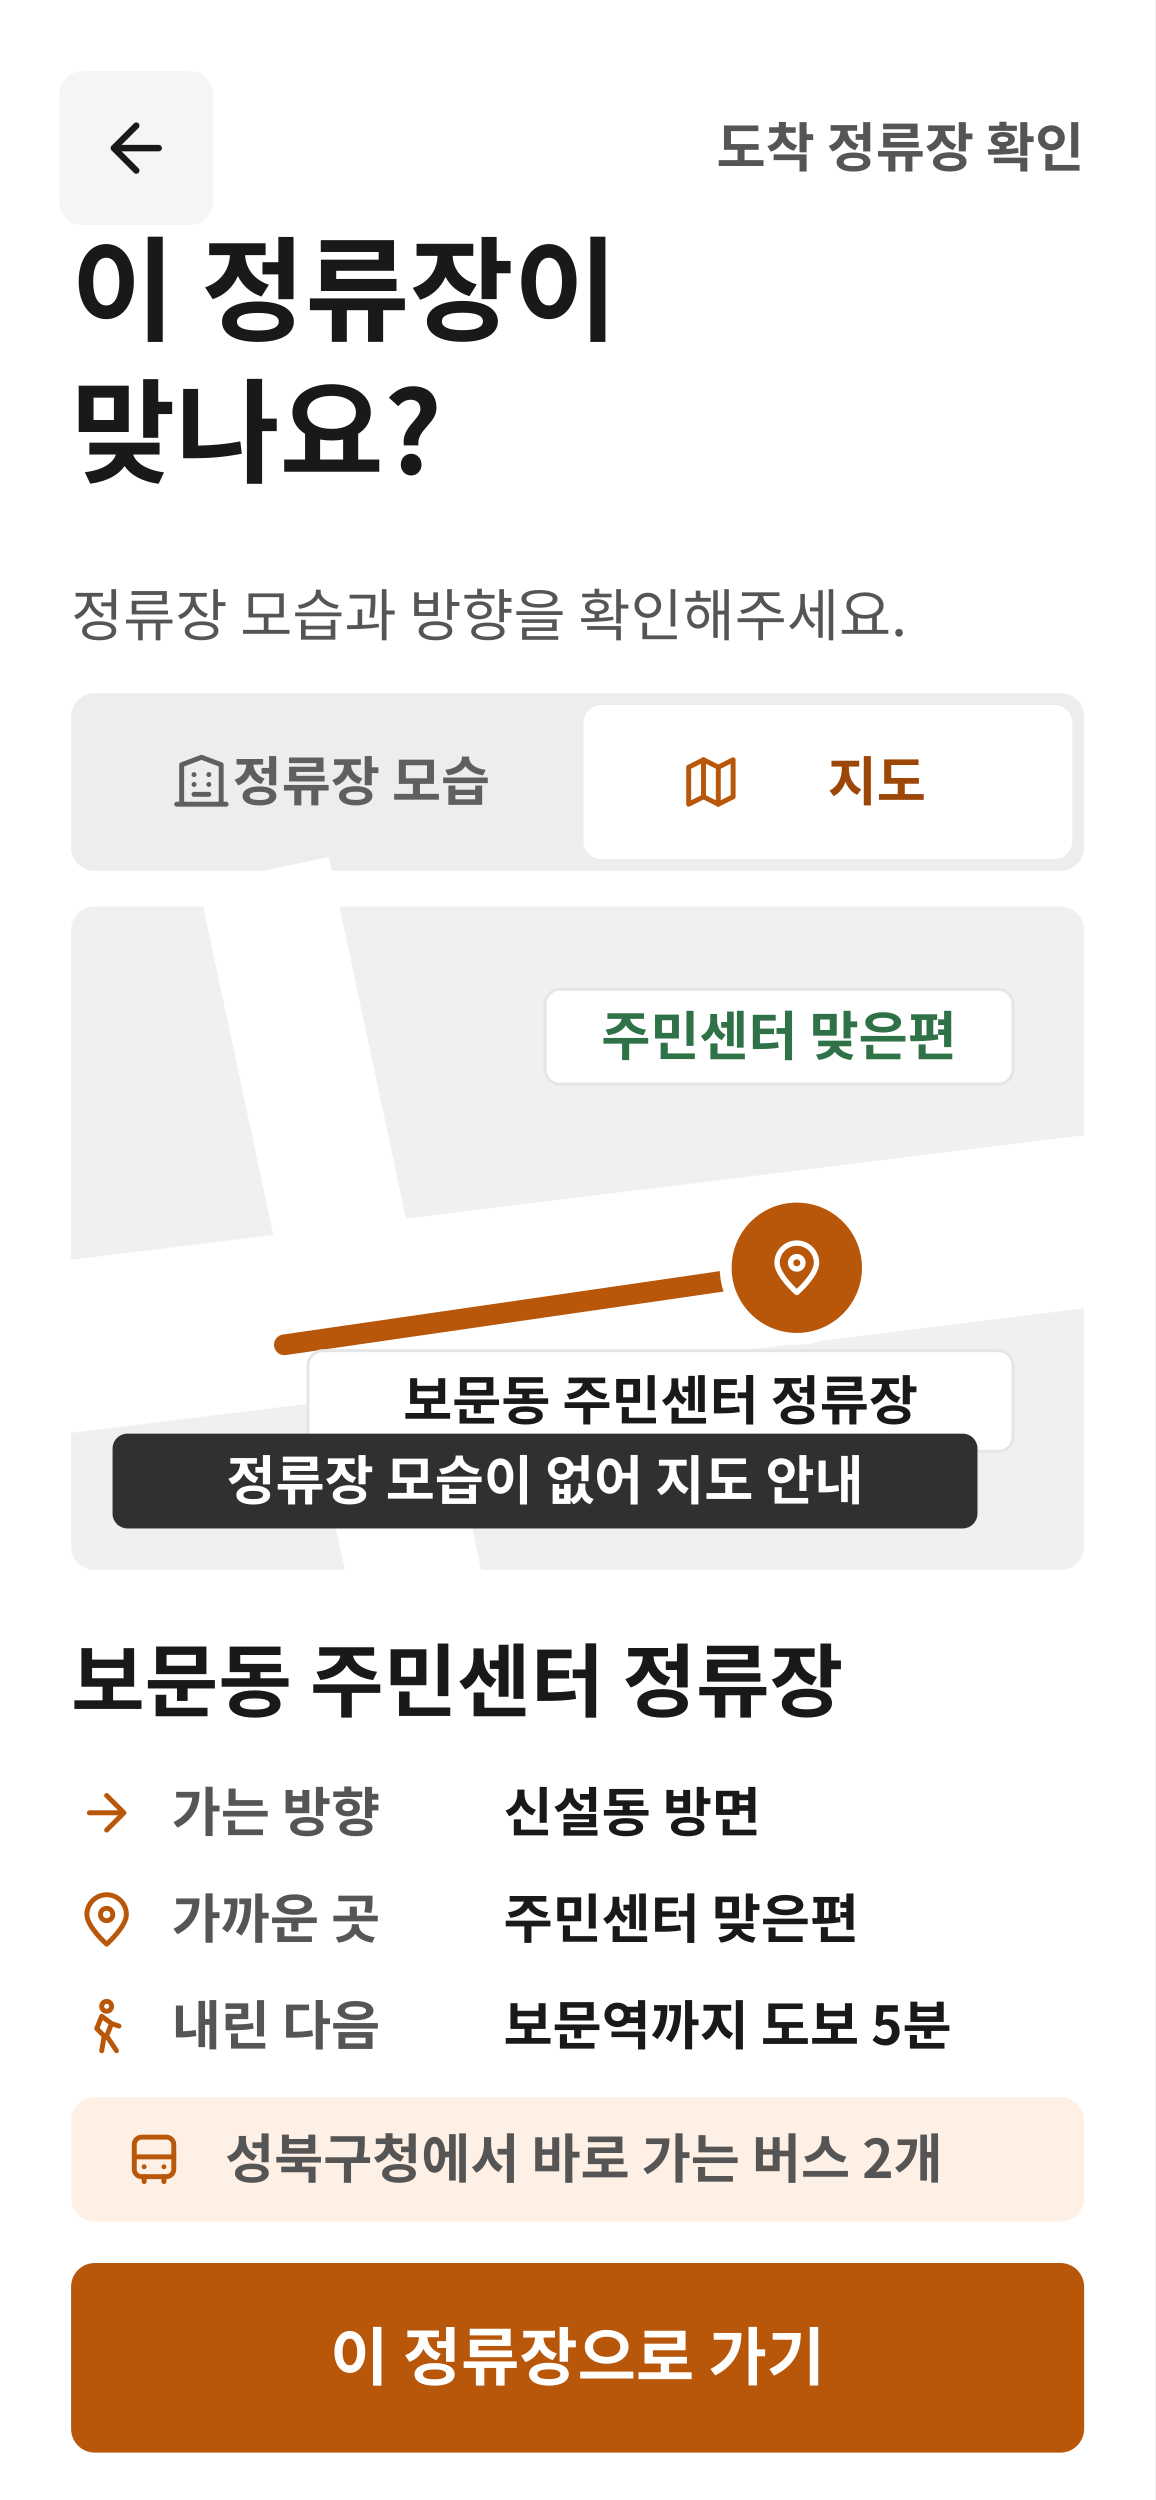
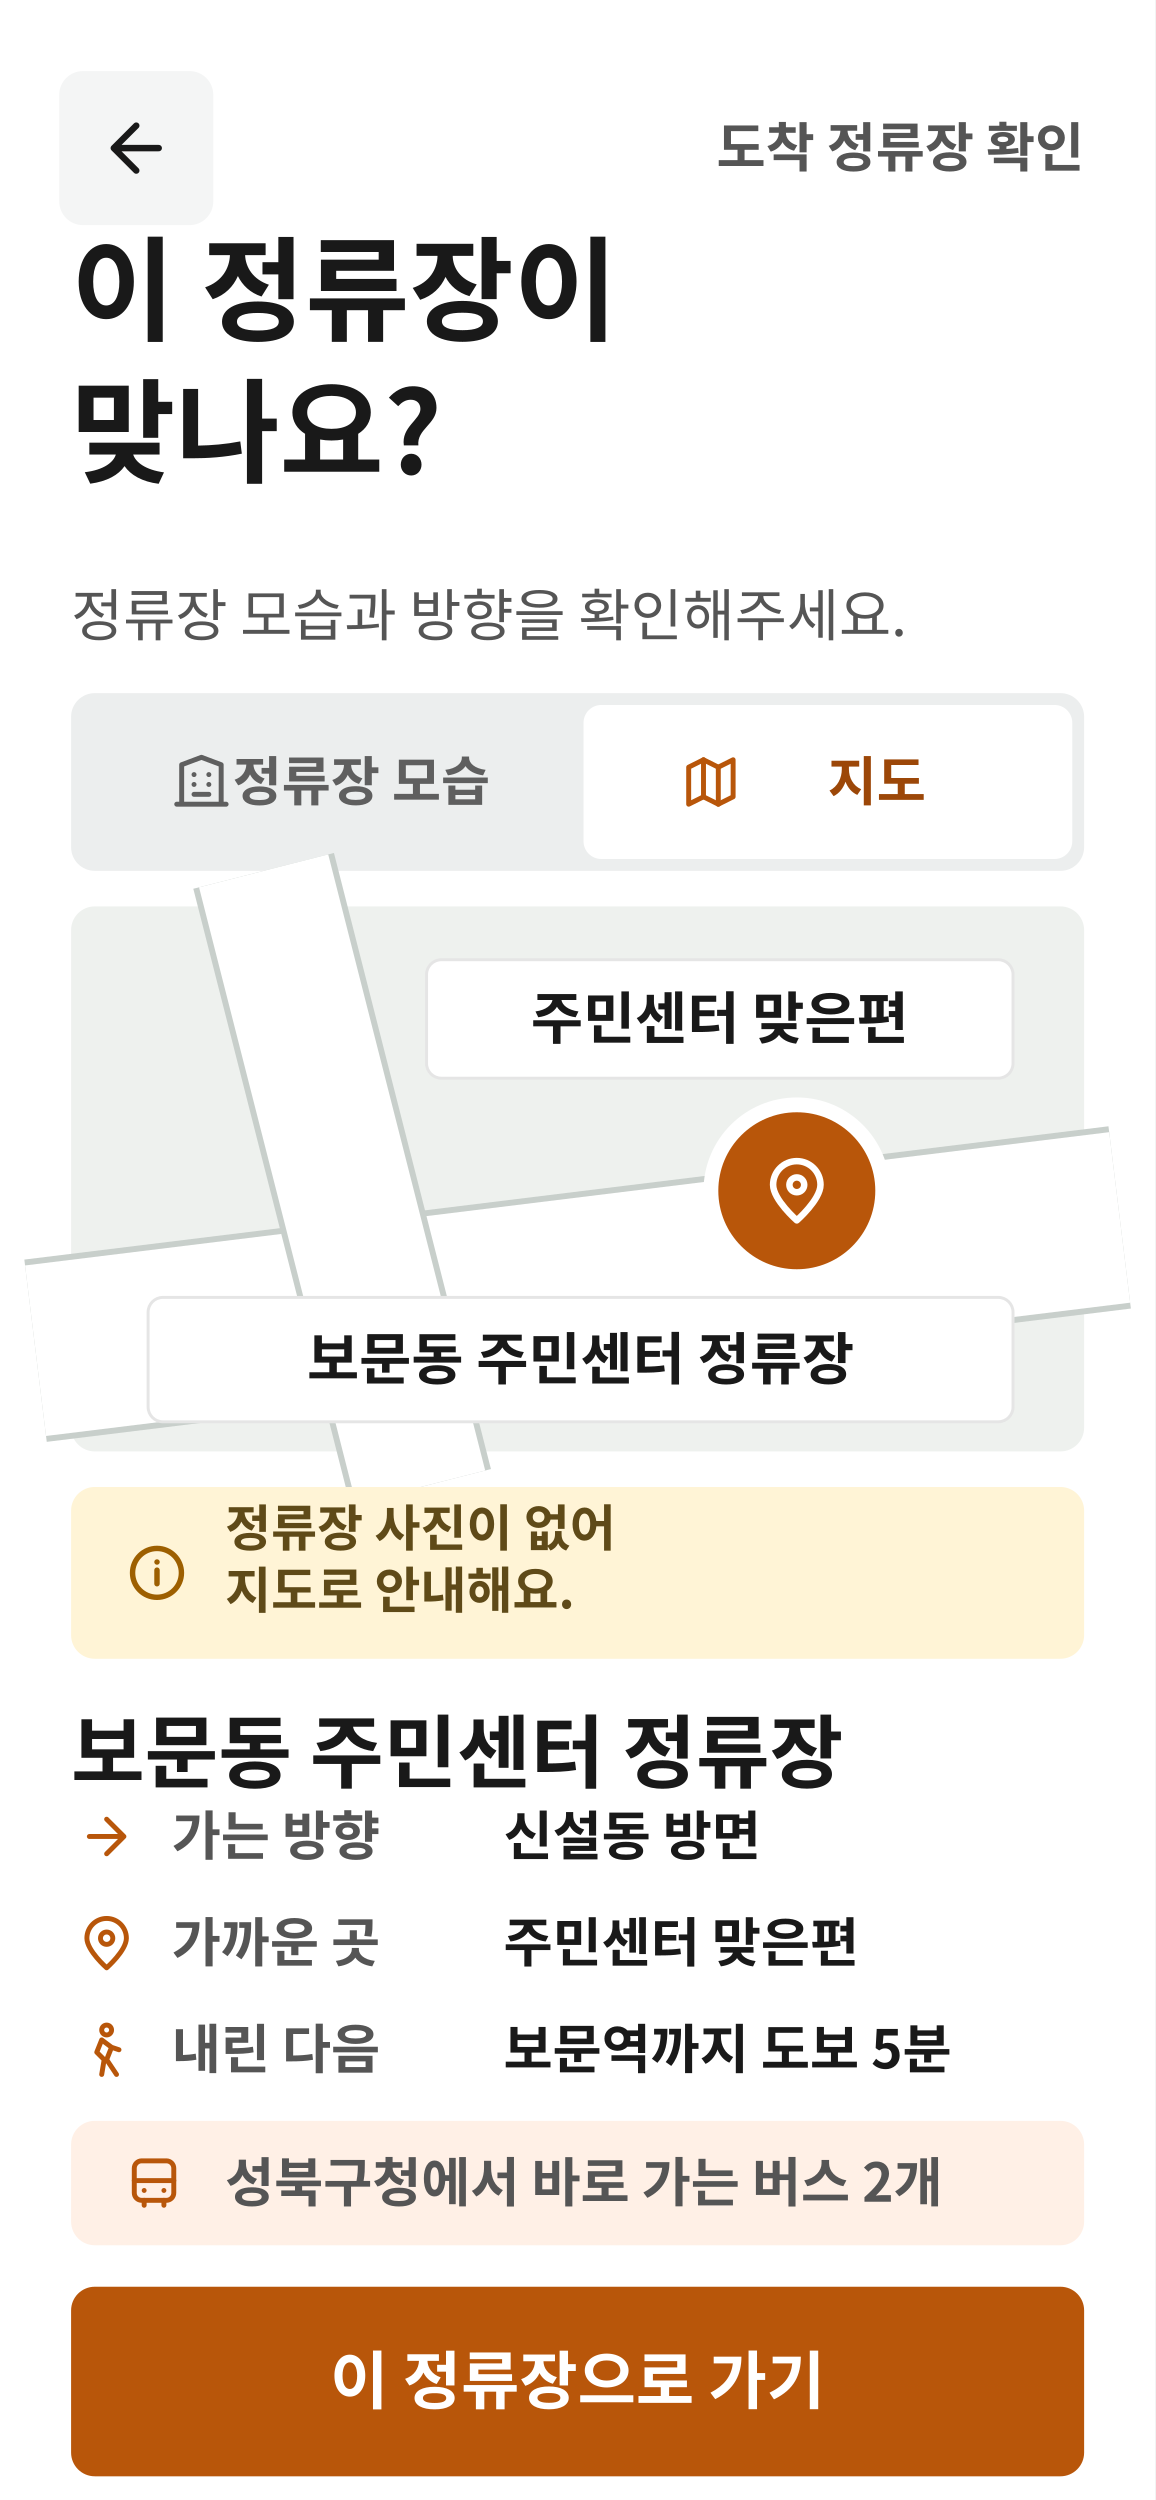
<svg xmlns="http://www.w3.org/2000/svg" width="390" height="844" viewBox="0 0 390 844" role="img" aria-label="정류장 모습이 없을 때 지도 확인 화면">
  <rect x="0" y="0" width="390" height="844" rx="0" fill="#FFFFFF" stroke="none" stroke-width="1" />
  <rect x="20" y="24" width="52" height="52" rx="8" fill="#F4F5F5" stroke="none" stroke-width="1" />
  <g transform="translate(33 37) scale(1.083333)">
    <path d="M19 12H5M12 19l-7-7 7-7" fill="none" stroke="#191919" stroke-width="2" stroke-linecap="round" stroke-linejoin="round" />
  </g>
  <text x="366" y="50" font-family="Noto Sans CJK KR, Malgun Gothic, sans-serif" font-size="18" font-weight="700" fill="#555555" text-anchor="end" dominant-baseline="middle" letter-spacing="0">도착 정류장 확인</text>
  <text x="24" y="112" font-family="Noto Sans CJK KR, Malgun Gothic, sans-serif" font-size="38.25" font-weight="800" fill="#191919" text-anchor="start" letter-spacing="0">
    <tspan x="24" dy="0">이 정류장이</tspan>
    <tspan x="24" dy="48">맞나요?</tspan>
  </text>
  <text x="24" y="208" font-family="Noto Sans CJK KR, Malgun Gothic, sans-serif" font-size="19.13" font-weight="500" fill="#555555" text-anchor="start" dominant-baseline="middle" letter-spacing="0">정류장 모습과 방향을 확인해주세요.</text>
  <rect x="24" y="234" width="342" height="60" rx="8" fill="#ECEEEE" stroke="none" stroke-width="1" />
  <g transform="translate(58 254) scale(0.8333333)">
    <path d="M4 21V5l8-3 8 3v16M9 9h.01M15 9h.01M9 13h.01M15 13h.01M9 17h6M2 21h20" fill="none" stroke="#5F5F5F" stroke-width="2" stroke-linecap="round" stroke-linejoin="round" />
  </g>
  <text x="122" y="264" font-family="Noto Sans CJK KR, Malgun Gothic, sans-serif" font-size="18" font-weight="800" fill="#5F5F5F" text-anchor="middle" dominant-baseline="middle" letter-spacing="0">정류장 모습</text>
  <rect x="197" y="238" width="165" height="52" rx="6" fill="#FFFFFF" stroke="none" stroke-width="1" />
  <g transform="translate(230 254) scale(0.8333333)">
    <path d="m3 6 6-3 6 3 6-3v15l-6 3-6-3-6 3Z" fill="none" stroke="#B8560A" stroke-width="2" stroke-linecap="round" stroke-linejoin="round" />
    <path d="M9 3v15M15 6v15" fill="none" stroke="#B8560A" stroke-width="2" stroke-linecap="round" stroke-linejoin="round" />
  </g>
  <text x="296" y="264" font-family="Noto Sans CJK KR, Malgun Gothic, sans-serif" font-size="18" font-weight="800" fill="#9C4708" text-anchor="middle" dominant-baseline="middle" letter-spacing="0">지도</text>
-   <rect x="24" y="306" width="342" height="224" rx="8" fill="#EEF1EE" stroke="none" stroke-width="1" />
+   <rect x="24" y="306" width="342" height="184" rx="8" fill="#EEF1EE" stroke="none" stroke-width="1" />
+   <path d="M12 456L378 411" stroke="#C8CFCB" stroke-width="62" />
  <path d="M12 456L378 411" stroke="#FFFFFF" stroke-width="58" />
-   <path d="M89 294L142 542" stroke="#FFFFFF" stroke-width="45" />
-   <line x1="96" y1="454" x2="289" y2="426" stroke="#B8560A" stroke-width="7" stroke-linecap="round" />
-   <circle cx="269" cy="428" r="24" fill="#B8560A" stroke="#FFFFFF" stroke-width="4" />
-   <g transform="translate(259 418) scale(0.8333333)">
+   <path d="M89 294L142 502" stroke="#C8CFCB" stroke-width="49" />
+   <path d="M89 294L142 502" stroke="#FFFFFF" stroke-width="45" />
+   <circle cx="269" cy="402" r="29" fill="#B8560A" stroke="#FFFFFF" stroke-width="5" />
+   <g transform="translate(257 390) scale(1)">
    <path d="M20 10c0 5-8 12-8 12S4 15 4 10a8 8 0 1 1 16 0Z" fill="none" stroke="#FFFFFF" stroke-width="2.2" stroke-linecap="round" stroke-linejoin="round" />
    <circle cx="12" cy="10" r="2.5" fill="none" stroke="#FFFFFF" stroke-width="2.2" stroke-linecap="round" stroke-linejoin="round" />
  </g>
-   <rect x="104" y="456" width="238" height="34" rx="5" fill="#FFFFFF" stroke="#E5E5E5" stroke-width="1" />
-   <text x="223" y="473" font-family="Noto Sans CJK KR, Malgun Gothic, sans-serif" font-size="18" font-weight="800" fill="#191919" text-anchor="middle" dominant-baseline="middle" letter-spacing="0">보문동 주민센터 정류장</text>
-   <rect x="184" y="334" width="158" height="32" rx="5" fill="#FFFFFF" stroke="#E5E5E5" stroke-width="1" />
-   <text x="263" y="350" font-family="Noto Sans CJK KR, Malgun Gothic, sans-serif" font-size="18" font-weight="700" fill="#2F7248" text-anchor="middle" dominant-baseline="middle" letter-spacing="0">주민센터 맞은편</text>
-   <rect x="38" y="484" width="292" height="32" rx="5" fill="#303030" stroke="none" stroke-width="1" />
-   <text x="184" y="500" font-family="Noto Sans CJK KR, Malgun Gothic, sans-serif" font-size="18" font-weight="800" fill="#FFFFFF" text-anchor="middle" dominant-baseline="middle" letter-spacing="0">정류장 모습이 없어 지도 안내</text>
-   <text x="24" y="568" font-family="Noto Sans CJK KR, Malgun Gothic, sans-serif" font-size="27" font-weight="800" fill="#191919" text-anchor="start" dominant-baseline="middle" letter-spacing="0">보문동 주민센터 정류장</text>
-   <g transform="translate(26 602) scale(0.8333333)">
+   <rect x="50" y="438" width="292" height="42" rx="5" fill="#FFFFFF" stroke="#E5E5E5" stroke-width="1" />
+   <text x="196" y="459" font-family="Noto Sans CJK KR, Malgun Gothic, sans-serif" font-size="19.13" font-weight="800" fill="#191919" text-anchor="middle" dominant-baseline="middle" letter-spacing="0">보문동 주민센터 정류장</text>
+   <rect x="144" y="324" width="198" height="40" rx="5" fill="#FFFFFF" stroke="#E5E5E5" stroke-width="1" />
+   <text x="243" y="344" font-family="Noto Sans CJK KR, Malgun Gothic, sans-serif" font-size="19.13" font-weight="700" fill="#191919" text-anchor="middle" dominant-baseline="middle" letter-spacing="0">주민센터 맞은편</text>
+   <rect x="24" y="502" width="342" height="58" rx="8" fill="#FFF4D6" stroke="none" stroke-width="1" />
+   <g transform="translate(42 520) scale(0.9166667)">
+     <circle cx="12" cy="12" r="9" fill="none" stroke="#9D5F00" stroke-width="2" stroke-linecap="round" stroke-linejoin="round" />
+     <path d="M12 11v5M12 8h.01" fill="none" stroke="#9D5F00" stroke-width="2" stroke-linecap="round" stroke-linejoin="round" />
+   </g>
+   <text x="76" y="522" font-family="Noto Sans CJK KR, Malgun Gothic, sans-serif" font-size="16.88" font-weight="800" fill="#5F4A18" text-anchor="start" letter-spacing="0">
+     <tspan x="76" dy="0">정류장 사진이 없어</tspan>
+     <tspan x="76" dy="21">지도로 안내해요.</tspan>
+   </text>
+   <text x="24" y="592" font-family="Noto Sans CJK KR, Malgun Gothic, sans-serif" font-size="27" font-weight="800" fill="#191919" text-anchor="start" dominant-baseline="middle" letter-spacing="0">보문동 주민센터 정류장</text>
+   <g transform="translate(26 610) scale(0.8333333)">
    <path d="M5 12h14M12 5l7 7-7 7" fill="none" stroke="#B8560A" stroke-width="2" stroke-linecap="round" stroke-linejoin="round" />
  </g>
-   <text x="58" y="612" font-family="Noto Sans CJK KR, Malgun Gothic, sans-serif" font-size="18" font-weight="700" fill="#555555" text-anchor="start" dominant-baseline="middle" letter-spacing="0">가는 방향</text>
-   <text x="170" y="612" font-family="Noto Sans CJK KR, Malgun Gothic, sans-serif" font-size="18" font-weight="800" fill="#191919" text-anchor="start" dominant-baseline="middle" letter-spacing="0">신설동 방면</text>
-   <g transform="translate(26 638) scale(0.8333333)">
+   <text x="58" y="620" font-family="Noto Sans CJK KR, Malgun Gothic, sans-serif" font-size="18" font-weight="700" fill="#555555" text-anchor="start" dominant-baseline="middle" letter-spacing="0">가는 방향</text>
+   <text x="170" y="620" font-family="Noto Sans CJK KR, Malgun Gothic, sans-serif" font-size="18" font-weight="800" fill="#191919" text-anchor="start" dominant-baseline="middle" letter-spacing="0">신설동 방면</text>
+   <g transform="translate(26 646) scale(0.8333333)">
    <path d="M20 10c0 5-8 12-8 12S4 15 4 10a8 8 0 1 1 16 0Z" fill="none" stroke="#B8560A" stroke-width="2" stroke-linecap="round" stroke-linejoin="round" />
    <circle cx="12" cy="10" r="2.5" fill="none" stroke="#B8560A" stroke-width="2" stroke-linecap="round" stroke-linejoin="round" />
  </g>
-   <text x="58" y="648" font-family="Noto Sans CJK KR, Malgun Gothic, sans-serif" font-size="18" font-weight="700" fill="#555555" text-anchor="start" dominant-baseline="middle" letter-spacing="0">가까운 곳</text>
-   <text x="170" y="648" font-family="Noto Sans CJK KR, Malgun Gothic, sans-serif" font-size="18" font-weight="800" fill="#191919" text-anchor="start" dominant-baseline="middle" letter-spacing="0">주민센터 맞은편</text>
-   <g transform="translate(26 674) scale(0.8333333)">
+   <text x="58" y="656" font-family="Noto Sans CJK KR, Malgun Gothic, sans-serif" font-size="18" font-weight="700" fill="#555555" text-anchor="start" dominant-baseline="middle" letter-spacing="0">가까운 곳</text>
+   <text x="170" y="656" font-family="Noto Sans CJK KR, Malgun Gothic, sans-serif" font-size="18" font-weight="800" fill="#191919" text-anchor="start" dominant-baseline="middle" letter-spacing="0">주민센터 맞은편</text>
+   <g transform="translate(26 682) scale(0.8333333)">
    <circle cx="12" cy="4" r="2" fill="none" stroke="#B8560A" stroke-width="2" stroke-linecap="round" stroke-linejoin="round" />
    <path d="m10 22 1-6-3-3 2-5 4 3 3 1M14 11l-2 5 4 6" fill="none" stroke="#B8560A" stroke-width="2" stroke-linecap="round" stroke-linejoin="round" />
  </g>
-   <text x="58" y="684" font-family="Noto Sans CJK KR, Malgun Gothic, sans-serif" font-size="18" font-weight="700" fill="#555555" text-anchor="start" dominant-baseline="middle" letter-spacing="0">내린 다음</text>
-   <text x="170" y="684" font-family="Noto Sans CJK KR, Malgun Gothic, sans-serif" font-size="18" font-weight="800" fill="#191919" text-anchor="start" dominant-baseline="middle" letter-spacing="0">보문역까지 도보 5분</text>
-   <rect x="24" y="708" width="342" height="42" rx="8" fill="#FFF0E6" stroke="none" stroke-width="1" />
-   <g transform="translate(42 719) scale(0.8333333)">
+   <text x="58" y="692" font-family="Noto Sans CJK KR, Malgun Gothic, sans-serif" font-size="18" font-weight="700" fill="#555555" text-anchor="start" dominant-baseline="middle" letter-spacing="0">내린 다음</text>
+   <text x="170" y="692" font-family="Noto Sans CJK KR, Malgun Gothic, sans-serif" font-size="18" font-weight="800" fill="#191919" text-anchor="start" dominant-baseline="middle" letter-spacing="0">보문역까지 도보 5분</text>
+   <rect x="24" y="716" width="342" height="42" rx="8" fill="#FFF0E6" stroke="none" stroke-width="1" />
+   <g transform="translate(42 727) scale(0.8333333)">
    <rect x="4" y="3" width="16" height="16" rx="3" fill="none" stroke="#B8560A" stroke-width="2" stroke-linecap="round" stroke-linejoin="round" />
    <path d="M4 11h16M8 19v2M16 19v2" fill="none" stroke="#B8560A" stroke-width="2" stroke-linecap="round" stroke-linejoin="round" />
    <circle cx="8" cy="15" r="1" fill="#B8560A" />
    <circle cx="16" cy="15" r="1" fill="#B8560A" />
  </g>
-   <text x="76" y="729" font-family="Noto Sans CJK KR, Malgun Gothic, sans-serif" font-size="18" font-weight="700" fill="#555555" text-anchor="start" dominant-baseline="middle" letter-spacing="0">성북구청에서 바로 가는 버스 2개</text>
-   <rect x="24" y="764" width="342" height="64" rx="8" fill="#B8560A" stroke="none" stroke-width="1" />
-   <text x="195" y="796" font-family="Noto Sans CJK KR, Malgun Gothic, sans-serif" font-size="21.38" font-weight="700" fill="#FFFFFF" text-anchor="middle" dominant-baseline="middle" letter-spacing="0">이 정류장으로 가기</text>
+   <text x="76" y="737" font-family="Noto Sans CJK KR, Malgun Gothic, sans-serif" font-size="18" font-weight="700" fill="#555555" text-anchor="start" dominant-baseline="middle" letter-spacing="0">성북구청에서 바로 가는 버스 2개</text>
+   <rect x="24" y="772" width="342" height="64" rx="8" fill="#B8560A" stroke="none" stroke-width="1" />
+   <text x="195" y="804" font-family="Noto Sans CJK KR, Malgun Gothic, sans-serif" font-size="21.38" font-weight="700" fill="#FFFFFF" text-anchor="middle" dominant-baseline="middle" letter-spacing="0">이 정류장으로 가기</text>
</svg>
